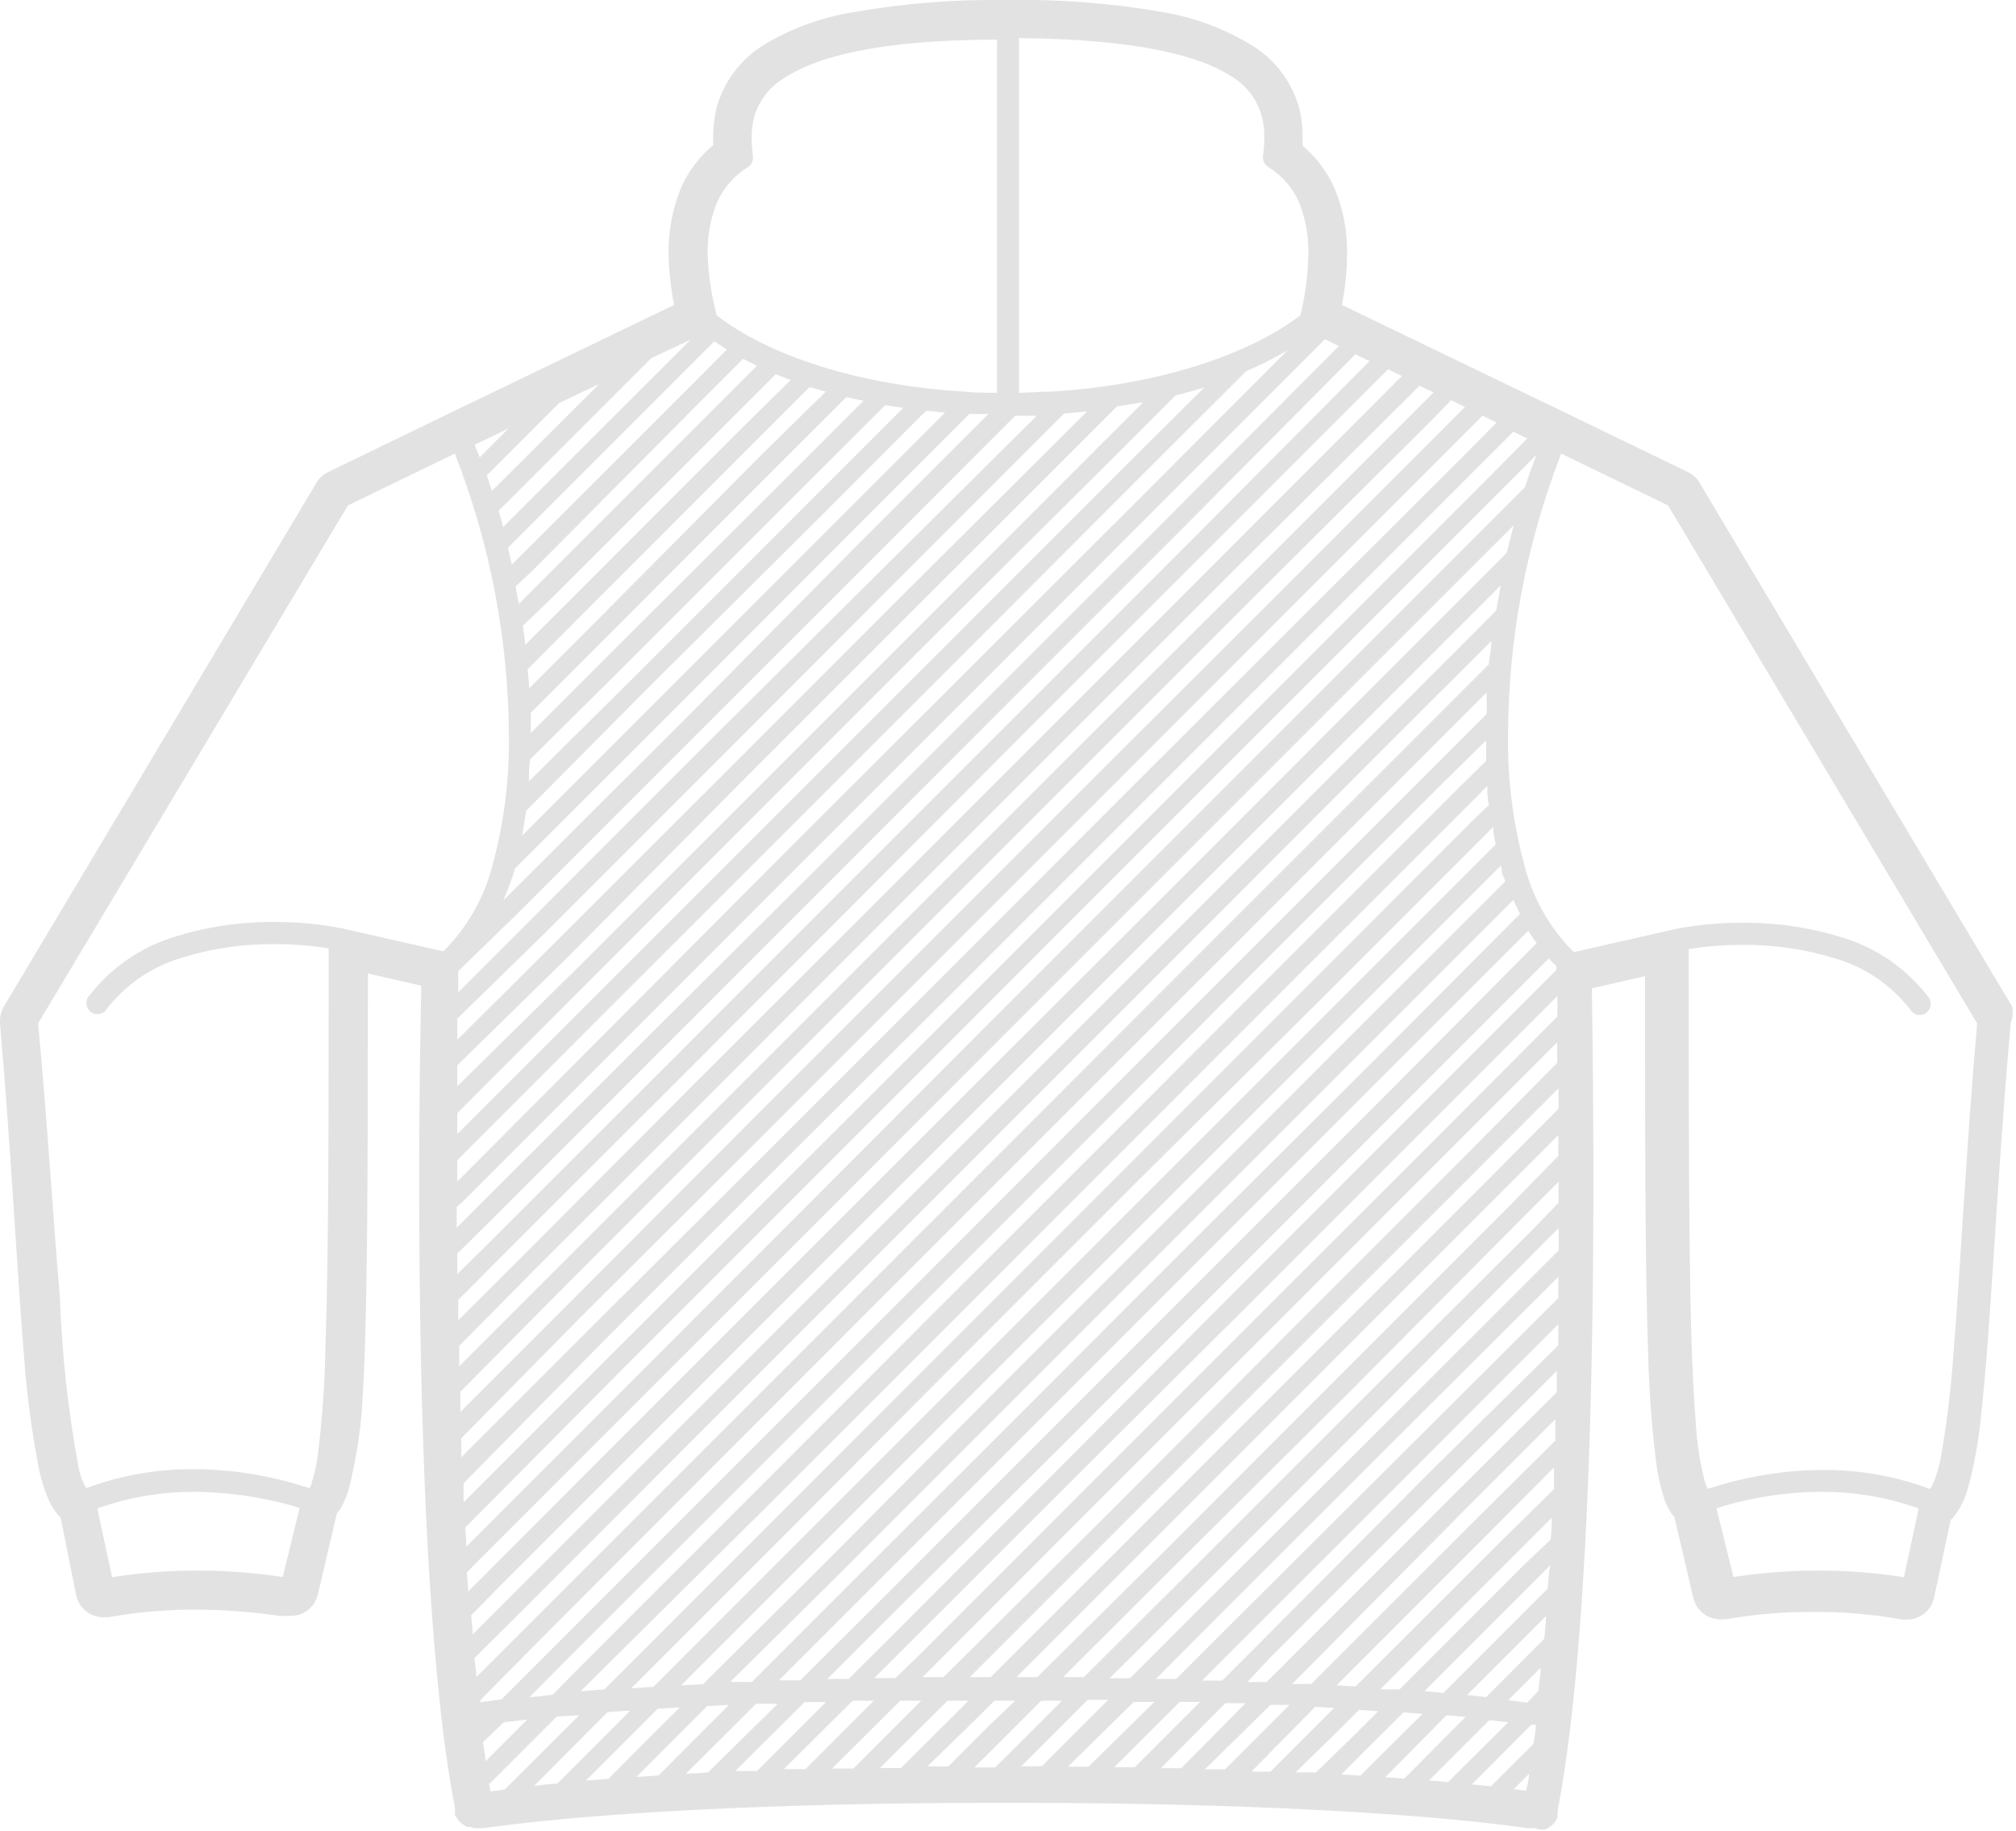
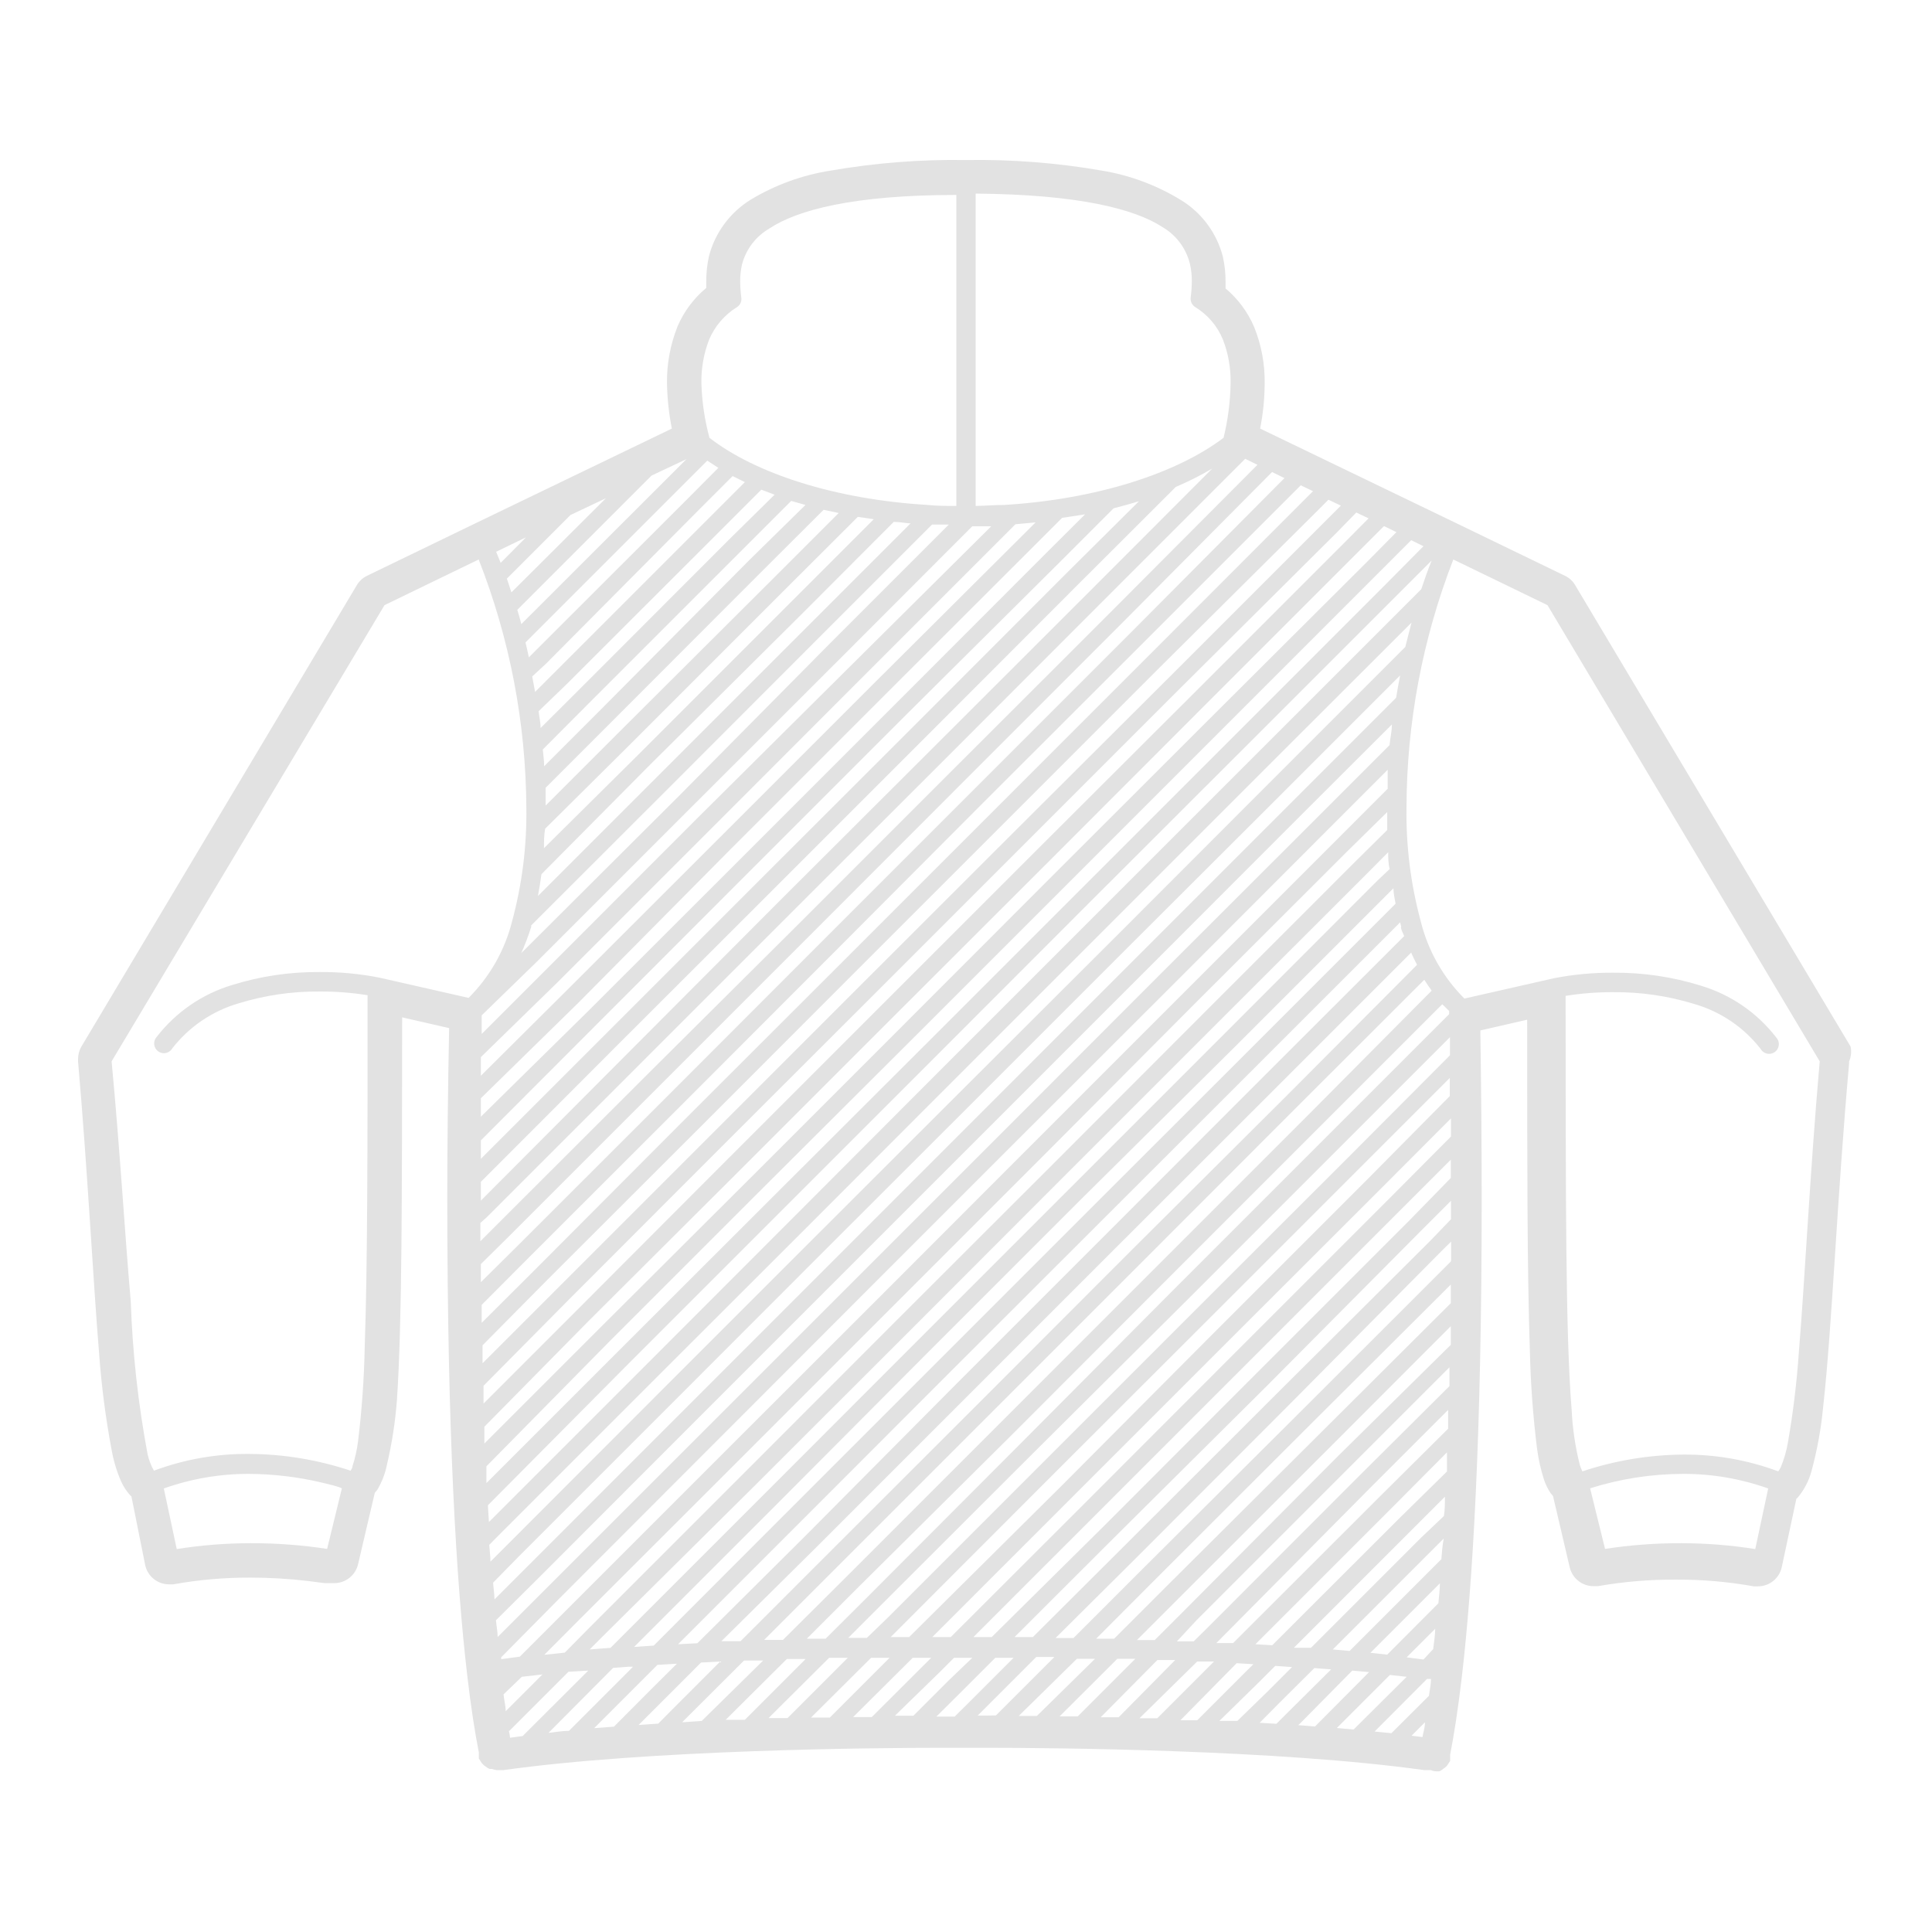
- <svg xmlns="http://www.w3.org/2000/svg" viewBox="0 0 105.81 96.04">
+ <svg xmlns="http://www.w3.org/2000/svg" viewBox="-4.65 -9.535 115.11 115.11">
  <defs>
    <style>.cls-1{fill:#e2e2e2;}</style>
  </defs>
  <g id="Layer_2" data-name="Layer 2">
    <g id="Layer_5" data-name="Layer 5">
      <polyline class="cls-1" points="105.61 52.82 105.61 52.82 105.61 52.82" />
      <polygon class="cls-1" points="37.59 5.73 37.59 5.73 37.59 5.73 37.59 5.73" />
      <polygon class="cls-1" points="35.74 9.91 35.74 9.91 35.74 9.91 35.74 9.91" />
      <polygon class="cls-1" points="68.22 5.73 68.22 5.73 68.22 5.73 68.22 5.73" />
      <polygon class="cls-1" points="70.07 9.91 70.07 9.91 70.07 9.91 70.07 9.91" />
      <polygon class="cls-1" points="40.08 2.36 40.08 2.36 40.08 2.36 40.08 2.36" />
      <path class="cls-1" d="M105.61,52.82h0L89.2,25.33h0a1.38,1.38,0,0,0-.61-.56l-6.32-3.06L70.43,16a14.27,14.27,0,0,0,.27-2.66h0a8.64,8.64,0,0,0-.63-3.4,6.16,6.16,0,0,0-1.7-2.29c0-.13,0-.24,0-.38a6.81,6.81,0,0,0-.16-1.51,5.58,5.58,0,0,0-2.49-3.37A13.07,13.07,0,0,0,61,.63,43.06,43.06,0,0,0,52.91,0a43.1,43.1,0,0,0-8.07.63,13.14,13.14,0,0,0-4.76,1.73,5.62,5.62,0,0,0-2.49,3.37,6.81,6.81,0,0,0-.16,1.51c0,.14,0,.25,0,.38a6.08,6.08,0,0,0-1.71,2.29,8.83,8.83,0,0,0-.63,3.4h0A15.17,15.17,0,0,0,35.38,16L23.54,21.71l-6.32,3.06a1.43,1.43,0,0,0-.61.56h0L.2,52.82a1.5,1.5,0,0,0-.2.75v.13H0c.58,6.64.88,12.84,1.26,17.47A50.59,50.59,0,0,0,2,76.85H2a8.42,8.42,0,0,0,.57,1.89h0a3.22,3.22,0,0,0,.53.81l.08.07h0L4,83.71a1.45,1.45,0,0,0,1.42,1.15l.26,0h0a25.38,25.38,0,0,1,4.59-.4,29.26,29.26,0,0,1,3.42.2l1,.13h0l.24,0H15l.27,0a1.46,1.46,0,0,0,1.41-1.11l1-4.27.15-.18h0a4.8,4.8,0,0,0,.58-1.52h0A25.25,25.25,0,0,0,19,73.88c.31-4.64.3-12.24.31-22.8l2.8.64Q22,57.17,22,61.8c0,14.24.55,23,1.18,28.41.23,2,.47,3.49.7,4.67l0,.16,0,.1,0,.1.16.25.07.08,0,0,.08.08.23.16.1.05.05,0,.1,0a.89.89,0,0,0,.28.07h.39c8.71-1.22,22.06-1.33,26.15-1.33h2.57c4.09,0,17.44.11,26.15,1.33h.39A.89.89,0,0,0,81,96l.11,0,0,0,.1-.05.23-.17.08-.07,0,0,.07-.08.16-.25,0-.1h0l0-.1,0-.16c.23-1.18.47-2.7.7-4.67.63-5.4,1.18-14.17,1.18-28.4q0-4.65-.08-10.09l2.79-.64c0,8.46,0,15,.16,19.69a57.81,57.81,0,0,0,.43,5.88h0a10.76,10.76,0,0,0,.42,1.86h0a3.67,3.67,0,0,0,.38.77h0l.15.18,1,4.27h0a1.46,1.46,0,0,0,1.41,1.1l.26,0h0a26.12,26.12,0,0,1,4.69-.39,25.49,25.49,0,0,1,4.6.4l.25,0a1.45,1.45,0,0,0,1.42-1.15h0l.87-4.07h0l.09-.08a4.17,4.17,0,0,0,.81-1.56h0a23,23,0,0,0,.7-3.88h0c.53-4.75.81-12.23,1.54-20.41h0v-.12A1.5,1.5,0,0,0,105.61,52.82Zm-3.74,23.62a6.8,6.8,0,0,1-.42,1.44,1.46,1.46,0,0,1-.15.25,15.86,15.86,0,0,0-5.67-1,19.47,19.47,0,0,0-6,1,3.07,3.07,0,0,1-.15-.37,16.78,16.78,0,0,1-.49-3.29c-.37-4.57-.35-12.85-.36-24.67a17.27,17.27,0,0,1,2.82-.22,15.92,15.92,0,0,1,4.87.71,7.72,7.72,0,0,1,3.93,2.67.58.58,0,1,0,.93-.68,8.89,8.89,0,0,0-4.5-3.09,17,17,0,0,0-5.23-.77,17.76,17.76,0,0,0-3.52.33h0l-5.33,1.21A9.84,9.84,0,0,1,80,45.36a24.55,24.55,0,0,1-.85-6.77A41.08,41.08,0,0,1,81.94,23.8l5.61,2.72L103.77,53.7c-.58,6.62-.87,12.76-1.24,17.29A52,52,0,0,1,101.87,76.44Zm-1.17,2.71-.77,3.61a28.2,28.2,0,0,0-4.4-.35,29.31,29.31,0,0,0-4.55.34l-.89-3.61a18.52,18.52,0,0,1,5.54-.86A14.94,14.94,0,0,1,100.7,79.15ZM17.94,48.71h0a17.68,17.68,0,0,0-3.52-.33,17,17,0,0,0-5.23.77,8.93,8.93,0,0,0-4.5,3.09.58.58,0,1,0,.93.68,7.76,7.76,0,0,1,3.93-2.67,15.92,15.92,0,0,1,4.87-.71,17.5,17.5,0,0,1,2.83.22c0,9.11,0,16.12-.17,20.95a55,55,0,0,1-.4,5.65,8.26,8.26,0,0,1-.33,1.47c0,.11-.08.19-.11.26a19.47,19.47,0,0,0-6.05-1,15.86,15.86,0,0,0-5.67,1l0,0a3.61,3.61,0,0,1-.38-1,60.87,60.87,0,0,1-1-9.09C2.78,63.9,2.5,59,2,53.7L18.26,26.52l5.61-2.72a41.08,41.08,0,0,1,2.84,14.79,24.6,24.6,0,0,1-.85,6.77,9.84,9.84,0,0,1-2.59,4.56ZM15.72,79.14l-.88,3.61a29.59,29.59,0,0,0-4.56-.34,28.2,28.2,0,0,0-4.4.35l-.77-3.61a15,15,0,0,1,5.07-.87,19.34,19.34,0,0,1,4.31.51C15,78.92,15.42,79,15.72,79.14ZM37.14,13.31a6.85,6.85,0,0,1,.46-2.61,4.19,4.19,0,0,1,1.65-1.93.57.57,0,0,0,.27-.55,8.24,8.24,0,0,1-.07-1,4.51,4.51,0,0,1,.11-1,3.5,3.5,0,0,1,1.63-2.14c1.65-1.1,5-2,11.14-2V20.61c-.58,0-1.15,0-1.71-.06-5.53-.33-10.27-1.88-13-4A14.06,14.06,0,0,1,37.14,13.31ZM66.25,6.2a4.51,4.51,0,0,1,.11,1,7.93,7.93,0,0,1-.07,1,.59.59,0,0,0,.27.56,4.08,4.08,0,0,1,1.65,1.93,6.85,6.85,0,0,1,.46,2.61,14.61,14.61,0,0,1-.42,3.25c-2.79,2.11-7.53,3.66-13.06,4-.56,0-1.13.05-1.71.06V2c6.19.05,9.5.93,11.14,2A3.5,3.5,0,0,1,66.25,6.2Zm12,87.53-1-.1,3.12-3.13.24,0c0,.33-.08.65-.12,1Zm2-.65c0,.31-.1.61-.15.88l-.65-.08Zm-26.08-.4H53.6l.21-.21,3.28-3.28h1.08l-3.48,3.48Zm-28.47.91,3.52-3.52L30.4,90l-3.91,3.9-.75.1C25.72,93.83,25.7,93.72,25.67,93.59ZM24,61.8v-.92l8.25-8.26,9.15-9.14,9.14-9.14,9.14-9.15,5.72-5.71a19.28,19.28,0,0,0,2.18-1.1l-7.35,7.36-9.15,9.14L41.94,44,32.8,53.17,24,62Zm3-16.11,0-.09,8.27-8.26L44.4,28.2l6.48-6.48c.34,0,.7,0,1,0l-7,7L35.8,37.89,26.66,47l-.25.25A15.68,15.68,0,0,0,27,45.69Zm9.25-27.87-1.1,1.1-8.74,8.73c-.07-.29-.15-.57-.24-.85l8-8ZM26.66,28.74,35.8,19.6l1.69-1.69.66.43-1.8,1.81L27.2,29.29l-.34.34c-.06-.3-.13-.59-.2-.89ZM27.89,30,37,20.83l2-2,.73.36-2.18,2.18-9.15,9.15-1.17,1.17c-.06-.31-.11-.61-.17-.92Zm1.22,1.23,9.15-9.14,2.45-2.45.79.3L38.8,22.6l-9.14,9.15-2.1,2.09c0-.32-.08-.64-.12-1Zm1.23,1.23,9.15-9.15,3-3,.85.24L40,23.83,30.89,33l-3.12,3.12c0-.34-.05-.67-.08-1Zm1.23,1.23,9.14-9.15,3.71-3.7.9.19-4.06,4.06L32.12,34.2l-4.26,4.26c0-.35,0-.71,0-1.06Zm1.23,1.22,9.14-9.14,4.52-4.51.95.14-4.92,4.92-9.14,9.14L27.76,41c0-.38,0-.77.07-1.16ZM34,36.11,43.17,27l5.43-5.44c.33,0,.67.07,1,.09l-5.89,5.89-9.15,9.15-7.16,7.16c.08-.42.15-.86.21-1.3ZM25.82,25.76l-.27-.82,3.79-3.79,2.11-1ZM25.18,24c-.09-.23-.18-.44-.27-.66l1.78-.86Zm2.16,23.76,9.14-9.14,9.15-9.14,7.65-7.66c.38,0,.75,0,1.13,0L46.17,30,37,39.11l-9.14,9.15-3.81,3.81c0-.37,0-.74,0-1.11Zm1.23,1.23,9.14-9.14,9.14-9.15,9-9,1.2-.11-.51.51L47.4,31.2l-9.14,9.14-9.15,9.14L24,54.56c0-.37,0-.73,0-1.11Zm1.23,1.23L38.94,41l9.14-9.14,9.15-9.14,1.4-1.4L60,21.11l-2.18,2.17-9.14,9.15-9.14,9.14-9.15,9.14L24,57c0-.37,0-.73,0-1.1ZM31,51.4l9.14-9.15,9.14-9.14L58.45,24l3.25-3.25c.52-.13,1-.27,1.51-.42L59,24.51l-9.14,9.15L40.71,42.8l-9.14,9.14L24,59.51c0-.36,0-.73,0-1.1ZM24.34,63l9.14-9.14,9.14-9.14,9.15-9.14,9.14-9.15,8.63-8.63.73.36L61.46,27l-9.15,9.14-9.14,9.14L34,54.4l-9.15,9.14-.88.88V63.33Zm1.23,1.23,9.14-9.14,9.14-9.14L53,36.79l9.14-9.14,9-9.06.74.36-.1.1L62.68,28.2l-9.14,9.14L44.4,46.48l-9.14,9.15-9.15,9.14L24,66.86c0-.35,0-.72,0-1.08Zm1.22,1.23,9.15-9.14,9.14-9.15L54.22,38l9.15-9.14,9.14-9.14.34-.34.73.35-.53.53-9.14,9.15-9.14,9.14-9.14,9.14-9.15,9.14L27.34,66l-3.29,3.28c0-.35,0-.71,0-1.07ZM28,66.68l9.15-9.14,9.14-9.15,9.14-9.14,9.14-9.14L73.74,21l.76-.76.74.35-1,1-9.14,9.14L56,39.8l-9.15,9.14-9.14,9.14-9.14,9.14L24.1,71.69c0-.34,0-.71,0-1.07Zm1.23,1.23,9.14-9.15,9.15-9.14,9.14-9.14,9.14-9.14L75,22.19,76.16,21l.73.35-1.38,1.39-9.14,9.14L57.23,41l-9.15,9.15-9.14,9.14L29.8,68.45l-5.64,5.64,0-1.06Zm1.23,1.22L39.62,60l9.14-9.14,9.15-9.14,9.14-9.15,9.14-9.14,1.62-1.62.74.36L76.74,24,67.6,33.11l-9.15,9.14L49.31,51.4l-9.14,9.14L31,69.68l-6.79,6.79c0-.35,0-.69,0-1Zm1.23,1.23,9.14-9.14L50,52.08l9.15-9.15,9.14-9.14,9.14-9.14,2-2,.73.36L78,25.19l-9.15,9.15-9.14,9.14-9.14,9.14L41.4,61.77l-9.15,9.14-7.92,7.92c0-.34,0-.69,0-1Zm1.23,1.23,9.14-9.14,9.14-9.14,9.14-9.15L69.51,35l9.14-9.14,2-2c-.22.54-.42,1.11-.62,1.71l-.85.85-9.15,9.15-9.14,9.14-9.14,9.14L42.62,63l-9.14,9.15-9,9-.06-1ZM25,82l9.14-9.14,9.15-9.14,9.14-9.15,9.14-9.14,9.14-9.14,8.74-8.73c-.13.47-.25,1-.37,1.45l-7.82,7.82-9.14,9.15L53,55.08l-9.15,9.14-9.14,9.14-9.14,9.15-1,1c0-.34-.05-.68-.07-1Zm1.23,1.23,9.14-9.14,9.14-9.15,9.15-9.14,9.14-9.14L72,37.48l6.77-6.77c-.08.44-.17.88-.24,1.33l-6,6-9.14,9.14-9.15,9.15-9.14,9.14-9.14,9.14-9.15,9.15-2,2c0-.32-.06-.66-.08-1Zm1.23,1.23,9.14-9.15,9.14-9.14L54.91,57l9.14-9.14,9.14-9.15,5.09-5.08c0,.41-.1.81-.14,1.23l-4.4,4.4-9.15,9.14-9.14,9.15-9.14,9.14-9.14,9.14L28,85,25,88c0-.32-.07-.65-.1-1Zm1.23,1.23,9.14-9.15L47,67.36l9.14-9.14,9.15-9.14,9.14-9.15,3.6-3.6c0,.38,0,.76,0,1.13l-3,3-9.14,9.14-9.14,9.14-9.14,9.15-9.15,9.14-9.14,9.14-3,3-1.11.15,0-.11Zm50.13-40c0,.19.13.36.19.55l-8.3,8.29-9.14,9.15-9.14,9.14L43.31,82,36.9,88.37l-1.15.06,7-7,9.14-9.15,9.15-9.14L70.19,54l8.58-8.58A2.86,2.86,0,0,0,78.84,45.69Zm2.87,5v.2l-7.3,7.3-9.14,9.14L56.13,76.5,47,85.65,44.54,88.1l-1.12,0,3-3L55.59,76l9.14-9.15,9.14-9.14,7.41-7.41C81.42,50.42,81.56,50.58,81.71,50.72ZM73.19,57l-9.14,9.14-9.14,9.14-9.15,9.15L42,88.17l-1.12,0,4.33-4.33,9.14-9.14,9.14-9.14,9.14-9.15,7.58-7.57c.14.22.29.44.44.65ZM72,55.76,62.82,64.9l-9.14,9.15-9.15,9.14-5.06,5.06-1.14,0L44,82.64l9.14-9.14,9.14-9.14,9.15-9.14,8-8c.1.25.23.49.35.73ZM78.5,44.31l-9,9-9.15,9.14-9.14,9.14-9.14,9.14L34.3,88.51l-1.17.08,8.4-8.4L50.68,71l9.14-9.14L69,52.76l9.14-9.14.23-.23C78.38,43.7,78.44,44,78.5,44.31Zm-1.08-1.38-9.14,9.15-9.14,9.14L50,70.36l-9.14,9.15-9.14,9.14-.05,0-1.19.09.69-.69L40.3,79l9.15-9.14,9.14-9.15,9.14-9.14,9.15-9.14,1.18-1.19c0,.34,0,.68.09,1Zm-1.23-1.22-9.14,9.14L57.91,60l-9.15,9.14-9.14,9.15-9.14,9.14L29,88.93l-1.22.13,2.18-2.19,9.15-9.14,9.14-9.14,9.14-9.14L66.5,50.3l9.15-9.14L78,38.85l0,1.07ZM26.44,90.37l1.23-.14-2.19,2.19c0-.31-.09-.63-.13-1Zm5.44-.53.94-.07.24,0-.12.13-3.69,3.69c-.42,0-.82.08-1.22.12Zm1.74.72.9-.9,1.16-.07L34.16,91.1l-2.23,2.24-1.18.09Zm1.23,1.23,2.27-2.27,1.14-.06-2.87,2.87-.82.83-1.17.08ZM36.07,93l3.61-3.6,1.14,0L37.16,93,36,93.08Zm6.16-3.69,1.12,0-3.62,3.62-1.14,0Zm2.52-.07,1.11,0-3.59,3.59-1.13,0Zm2.5,0h1.1l-3.56,3.56-1.12,0Zm2.48,0h1.1l-.15.15-3.39,3.38-1.11,0Zm1.63.83.83-.83h1.09L51.9,90.56l-2.13,2.13h-1.1Zm1.23,1.23,2.06-2.06h1.09l-2.61,2.61-.9.89H51.14Zm6.92-2,1.08,0L57.13,92.7H56.05Zm2.41,0,1.07,0-3.43,3.43-1.08,0Zm2.39.07,1.06,0L62,92.78l-1.07,0Zm2.37.09,1,0-3.38,3.38-1.06,0Zm2.35.1,1,.06-.43.42-2.92,2.92-1,0Zm1.3,1.16,1-1,1,.07-1.51,1.51L69.07,93,68,93Zm1.22,1.23,2.11-2.1,1,.08L72.1,92.47l-.7.7-1-.06Zm1.23,1.23L75.92,90l1,.09L73.7,93.33l-1-.08Zm5.38-2.92,1,.11L76,93.51l-1-.09Zm2-.92-1-.13,1.7-1.7c0,.42-.08.82-.12,1.21ZM78,89.05l-1-.11,4.14-4.14c0,.41-.06.8-.09,1.19Zm3.25-5.71-5.49,5.49-1-.09,6-6,.61-.61C81.28,82.57,81.26,83,81.23,83.34ZM80,82.1l-6.54,6.54c-.14,0-.26,0-.4,0l-.62,0,7-7,2-2c0,.39,0,.78-.06,1.15Zm-1.22-1.23-7.63,7.62-1-.06,8.11-8.11L81.56,77c0,.39,0,.76,0,1.14Zm-1.23-1.23-8.73,8.72-1,0,.08-.08L77,79.1l4.63-4.63c0,.37,0,.76,0,1.12Zm-1.23-1.23-9.14,9.15-.71.7-1,0L66.64,87l9.14-9.14,5.93-5.93c0,.38,0,.76,0,1.12ZM75.1,77.19,66,86.33l-1.85,1.85-1.06,0,2.36-2.36,9.15-9.14,7.19-7.2c0,.38,0,.74,0,1.11ZM73.87,76,64.73,85.1l-3,3-1.07,0,3.53-3.54,9.15-9.14L81.79,67c0,.38,0,.74,0,1.11Zm7.92-10.37-9.15,9.14L63.5,83.87l-4.19,4.19H58.24L63,83.33l9.14-9.15L81.24,65l.57-.56c0,.37,0,.73,0,1.1Zm-1.23-1.23L71.42,73.5l-9.15,9.14L56.89,88H55.8l5.93-5.92L70.87,73,80,63.81l1.8-1.8v1.1Zm-1.23-1.23-9.14,9.14-9.14,9.15L54.44,88H53.35l7.15-7.15,9.14-9.14,9.15-9.15,3-3v1.09ZM78.1,61.9,69,71l-9.14,9.15L52,88h-1.1l8.38-8.38,9.14-9.14,9.15-9.14,4.23-4.24c0,.37,0,.73,0,1.08Zm-1.22-1.23-9.15,9.15L58.59,79,49.52,88h-1.1l.48-.48L58,78.41l9.15-9.14,9.14-9.14,5.44-5.44c0,.36,0,.72,0,1.08Zm-1.23-1.22L66.5,68.59l-9.14,9.14-9.14,9.14L47,88.05l-1.11,0,1.74-1.74,9.15-9.14L66,68,75.1,58.9l6.64-6.64c0,.36,0,.73,0,1.08Z" />
      <polygon class="cls-1" points="65.73 2.36 65.73 2.36 65.73 2.36 65.73 2.36" />
    </g>
  </g>
</svg>
